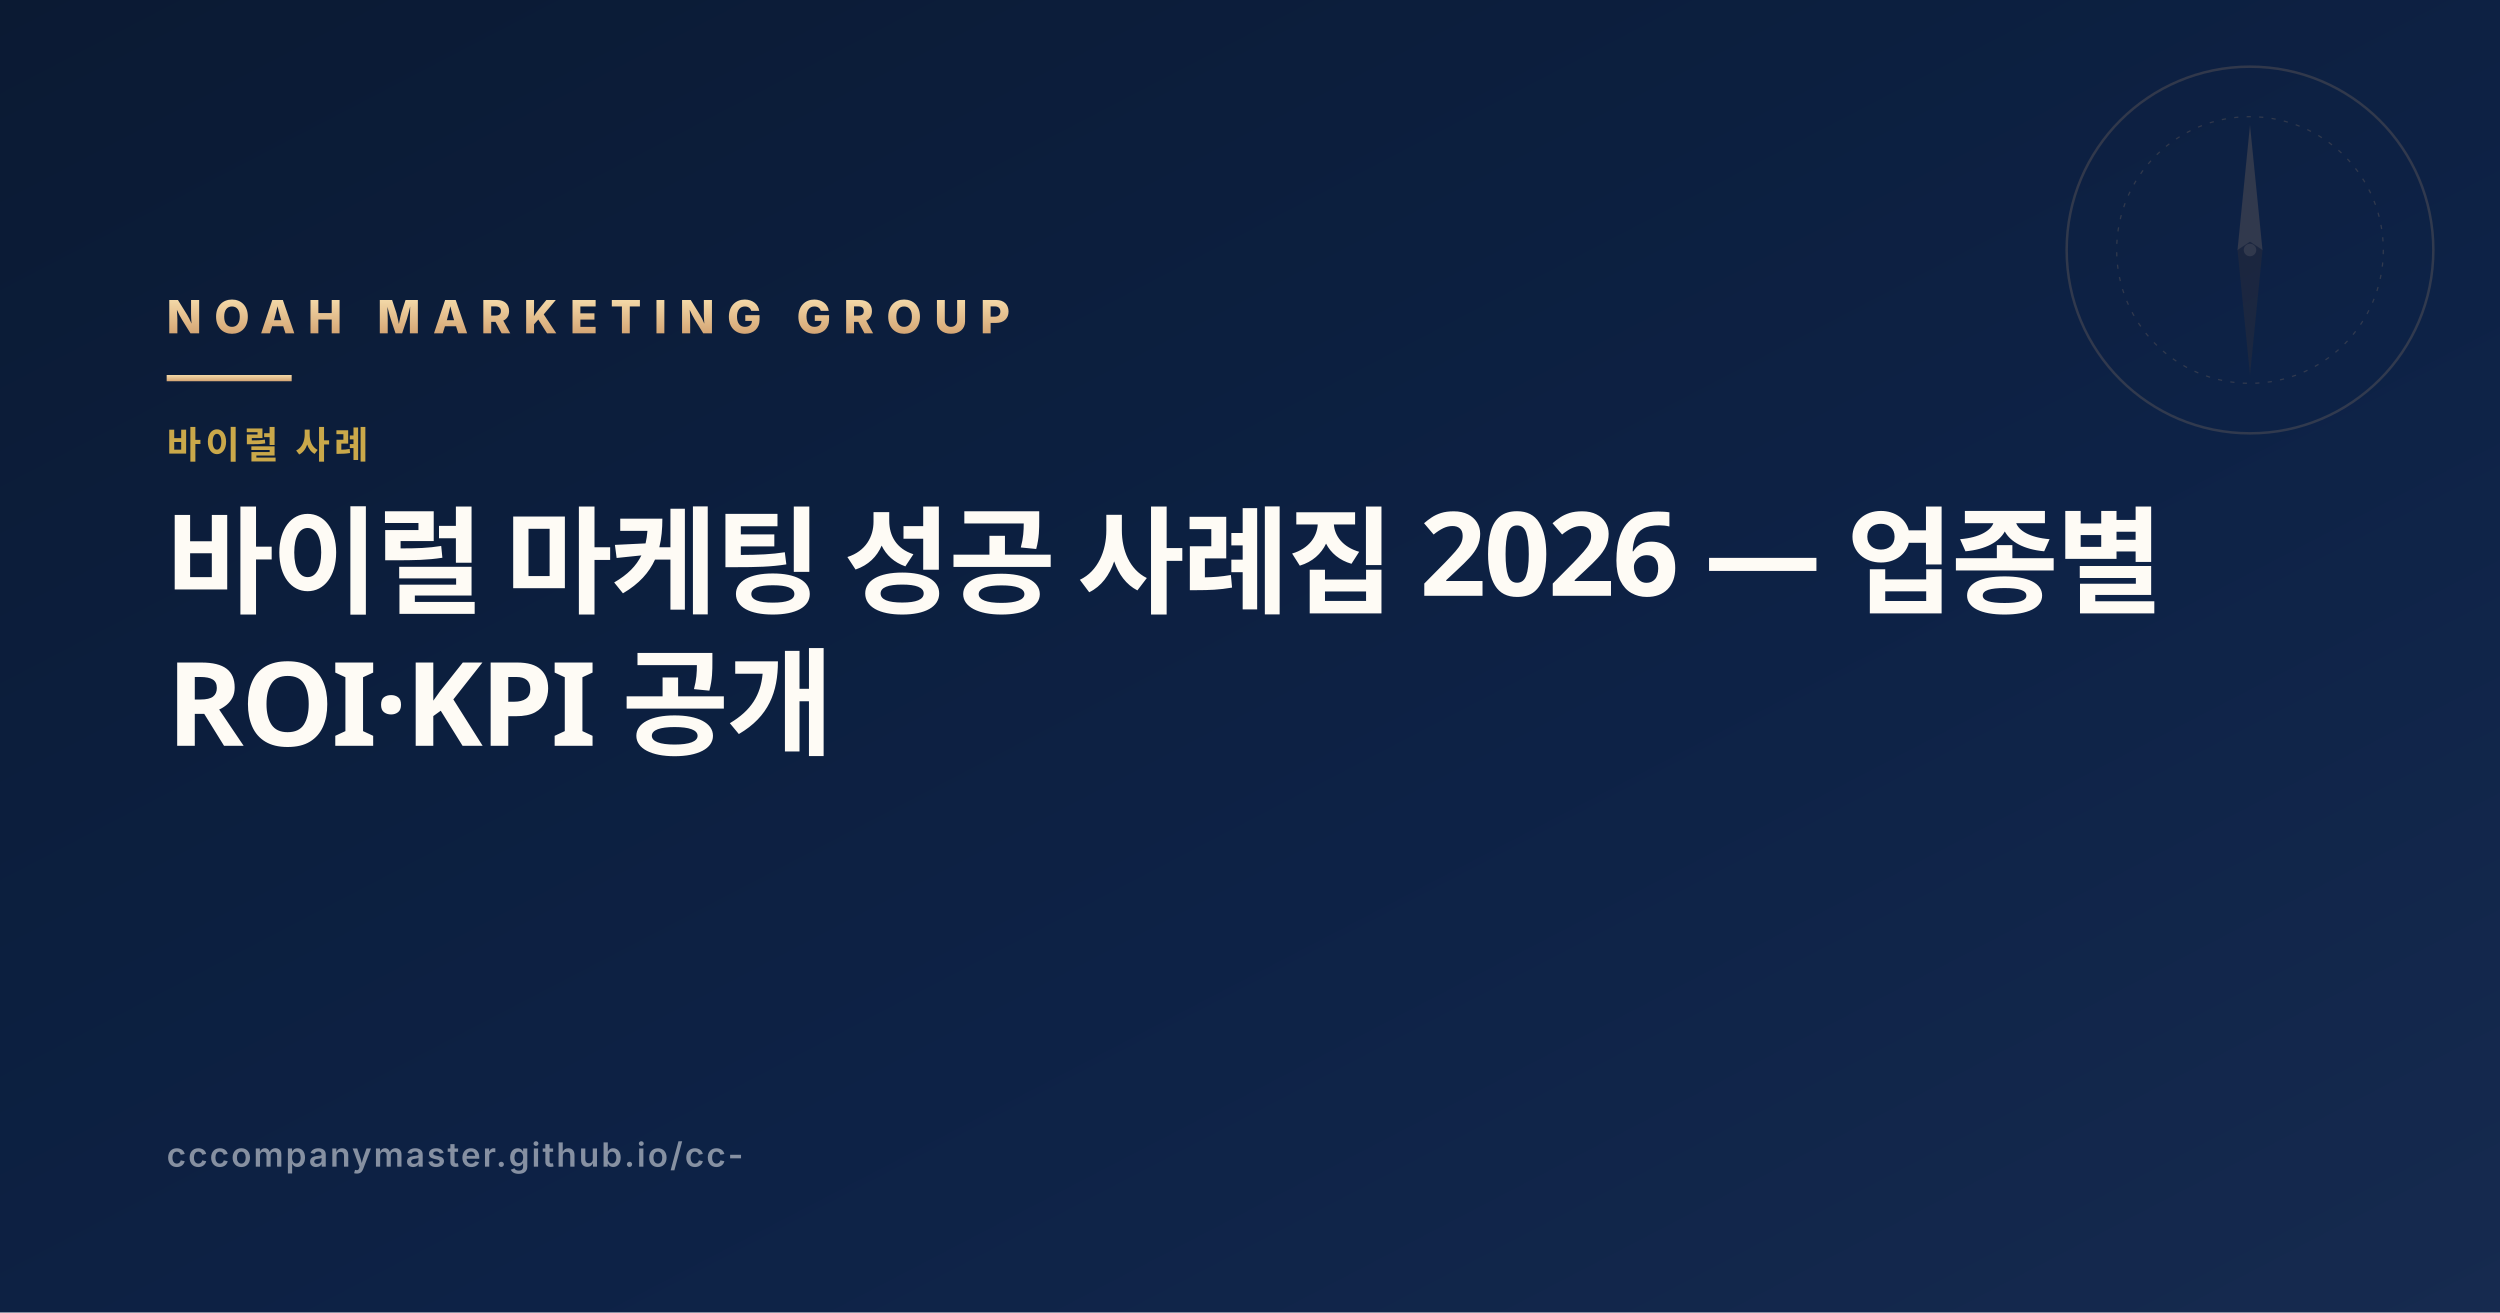
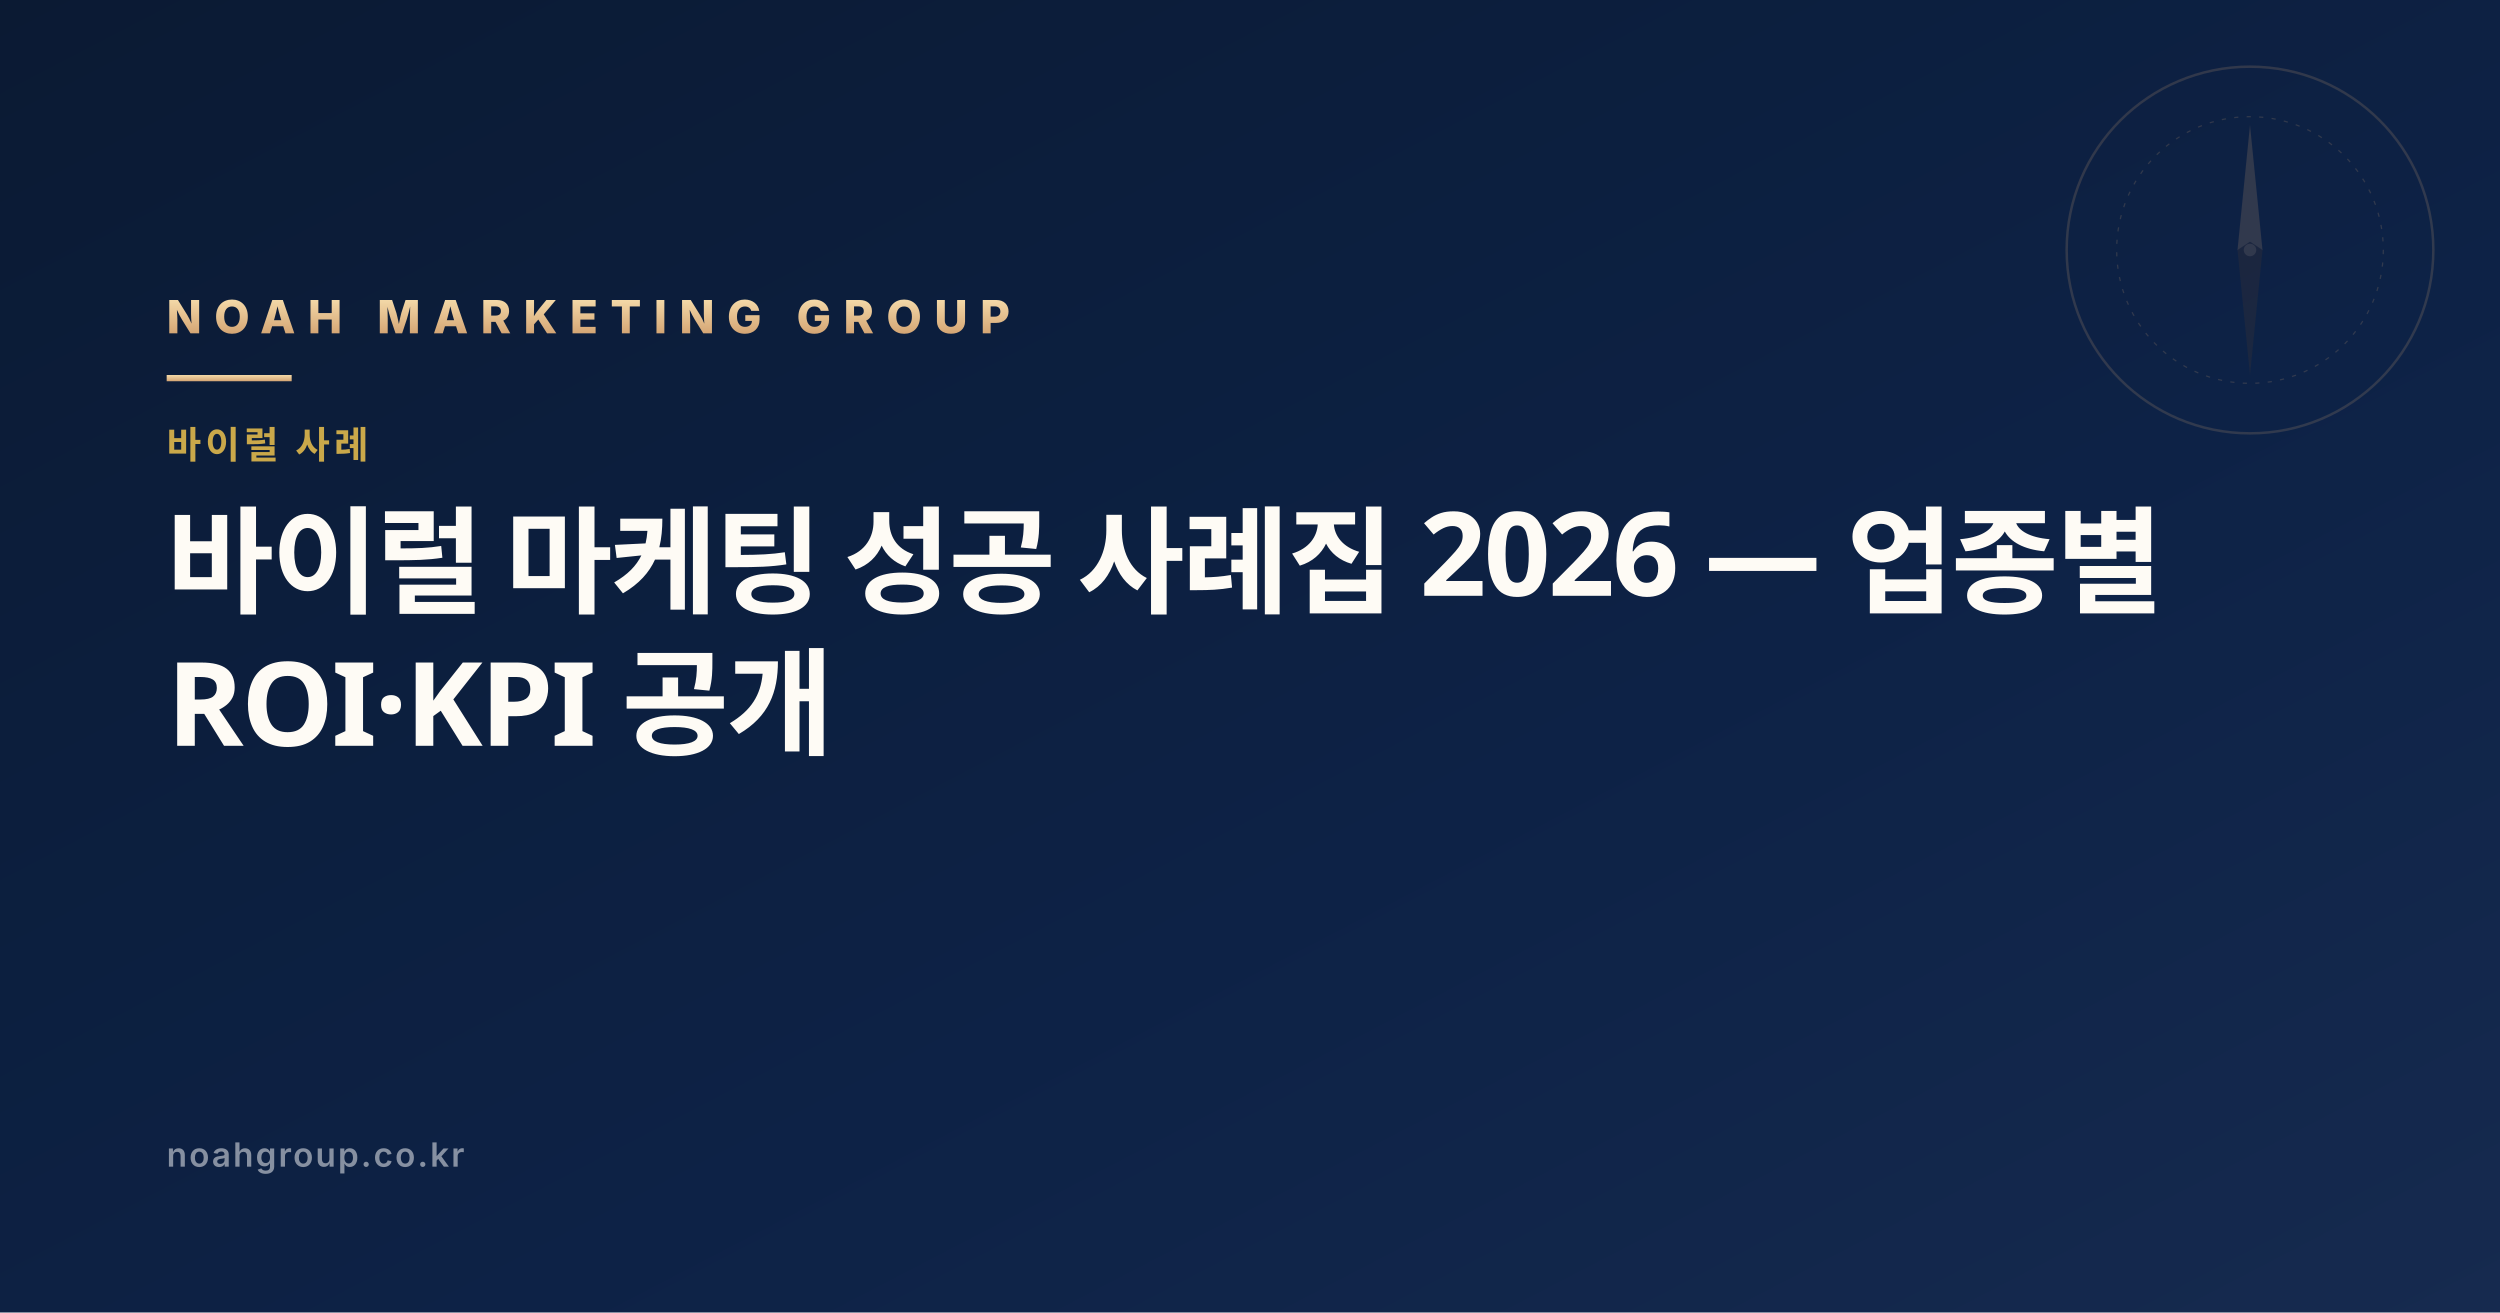
<svg xmlns="http://www.w3.org/2000/svg" viewBox="0 0 1200 630">
  <defs>
    <linearGradient id="bg" x1="0" y1="0" x2="1" y2="1">
      <stop offset="0%" stop-color="#0B1A33" />
      <stop offset="60%" stop-color="#0d2246" />
      <stop offset="100%" stop-color="#162a4f" />
    </linearGradient>
    <linearGradient id="gold" x1="0" y1="0" x2="0" y2="1">
      <stop offset="0%" stop-color="#f4d9a8" />
      <stop offset="100%" stop-color="#D4A574" />
    </linearGradient>
  </defs>
  <rect width="1200" height="630" fill="url(#bg)" />
  <g opacity="0.18">
    <circle cx="1080" cy="120" r="88" stroke="#D4A574" stroke-width="1.2" fill="none" />
    <circle cx="1080" cy="120" r="64" stroke="#D4A574" stroke-width="0.6" fill="none" stroke-dasharray="2 4" />
    <path d="M1080 60 L1086 120 L1080 124 L1074 120 Z" fill="#D4A574" />
    <path d="M1080 180 L1074 120 L1080 116 L1086 120 Z" fill="#5a3f27" />
    <circle cx="1080" cy="120" r="3" fill="#D4A574" />
  </g>
  <text x="80" y="160" font-family="'Inter',sans-serif" font-weight="800" font-size="22" fill="url(#gold)" letter-spacing="6">NOAH MARKETING GROUP</text>
  <rect x="80" y="180" width="60" height="3" fill="url(#gold)" />
  <text x="80" y="220" font-family="'Inter',sans-serif" font-weight="700" font-size="18" fill="#caa84a" letter-spacing="2">바이럴 사례</text>
  <text x="80" y="290" font-family="'Pretendard',sans-serif" font-weight="800" font-size="56" fill="#fefbf5" letter-spacing="-1.2">바이럴 마케팅 성공 사례집 2026 — 업종별</text>
  <text x="80" y="358" font-family="'Pretendard',sans-serif" font-weight="800" font-size="56" fill="#fefbf5" letter-spacing="-1.2">ROI·KPI 공개</text>
-   <text x="80" y="560" font-family="'Inter',sans-serif" font-weight="600" font-size="16" fill="rgba(255,255,255,0.5)" letter-spacing="1">cccompanymaster.github.io/cc-</text>
+   <text x="80" y="560" font-family="'Inter',sans-serif" font-weight="600" font-size="16" fill="rgba(255,255,255,0.5)" letter-spacing="1">noahgroup.co.kr</text>
</svg>
